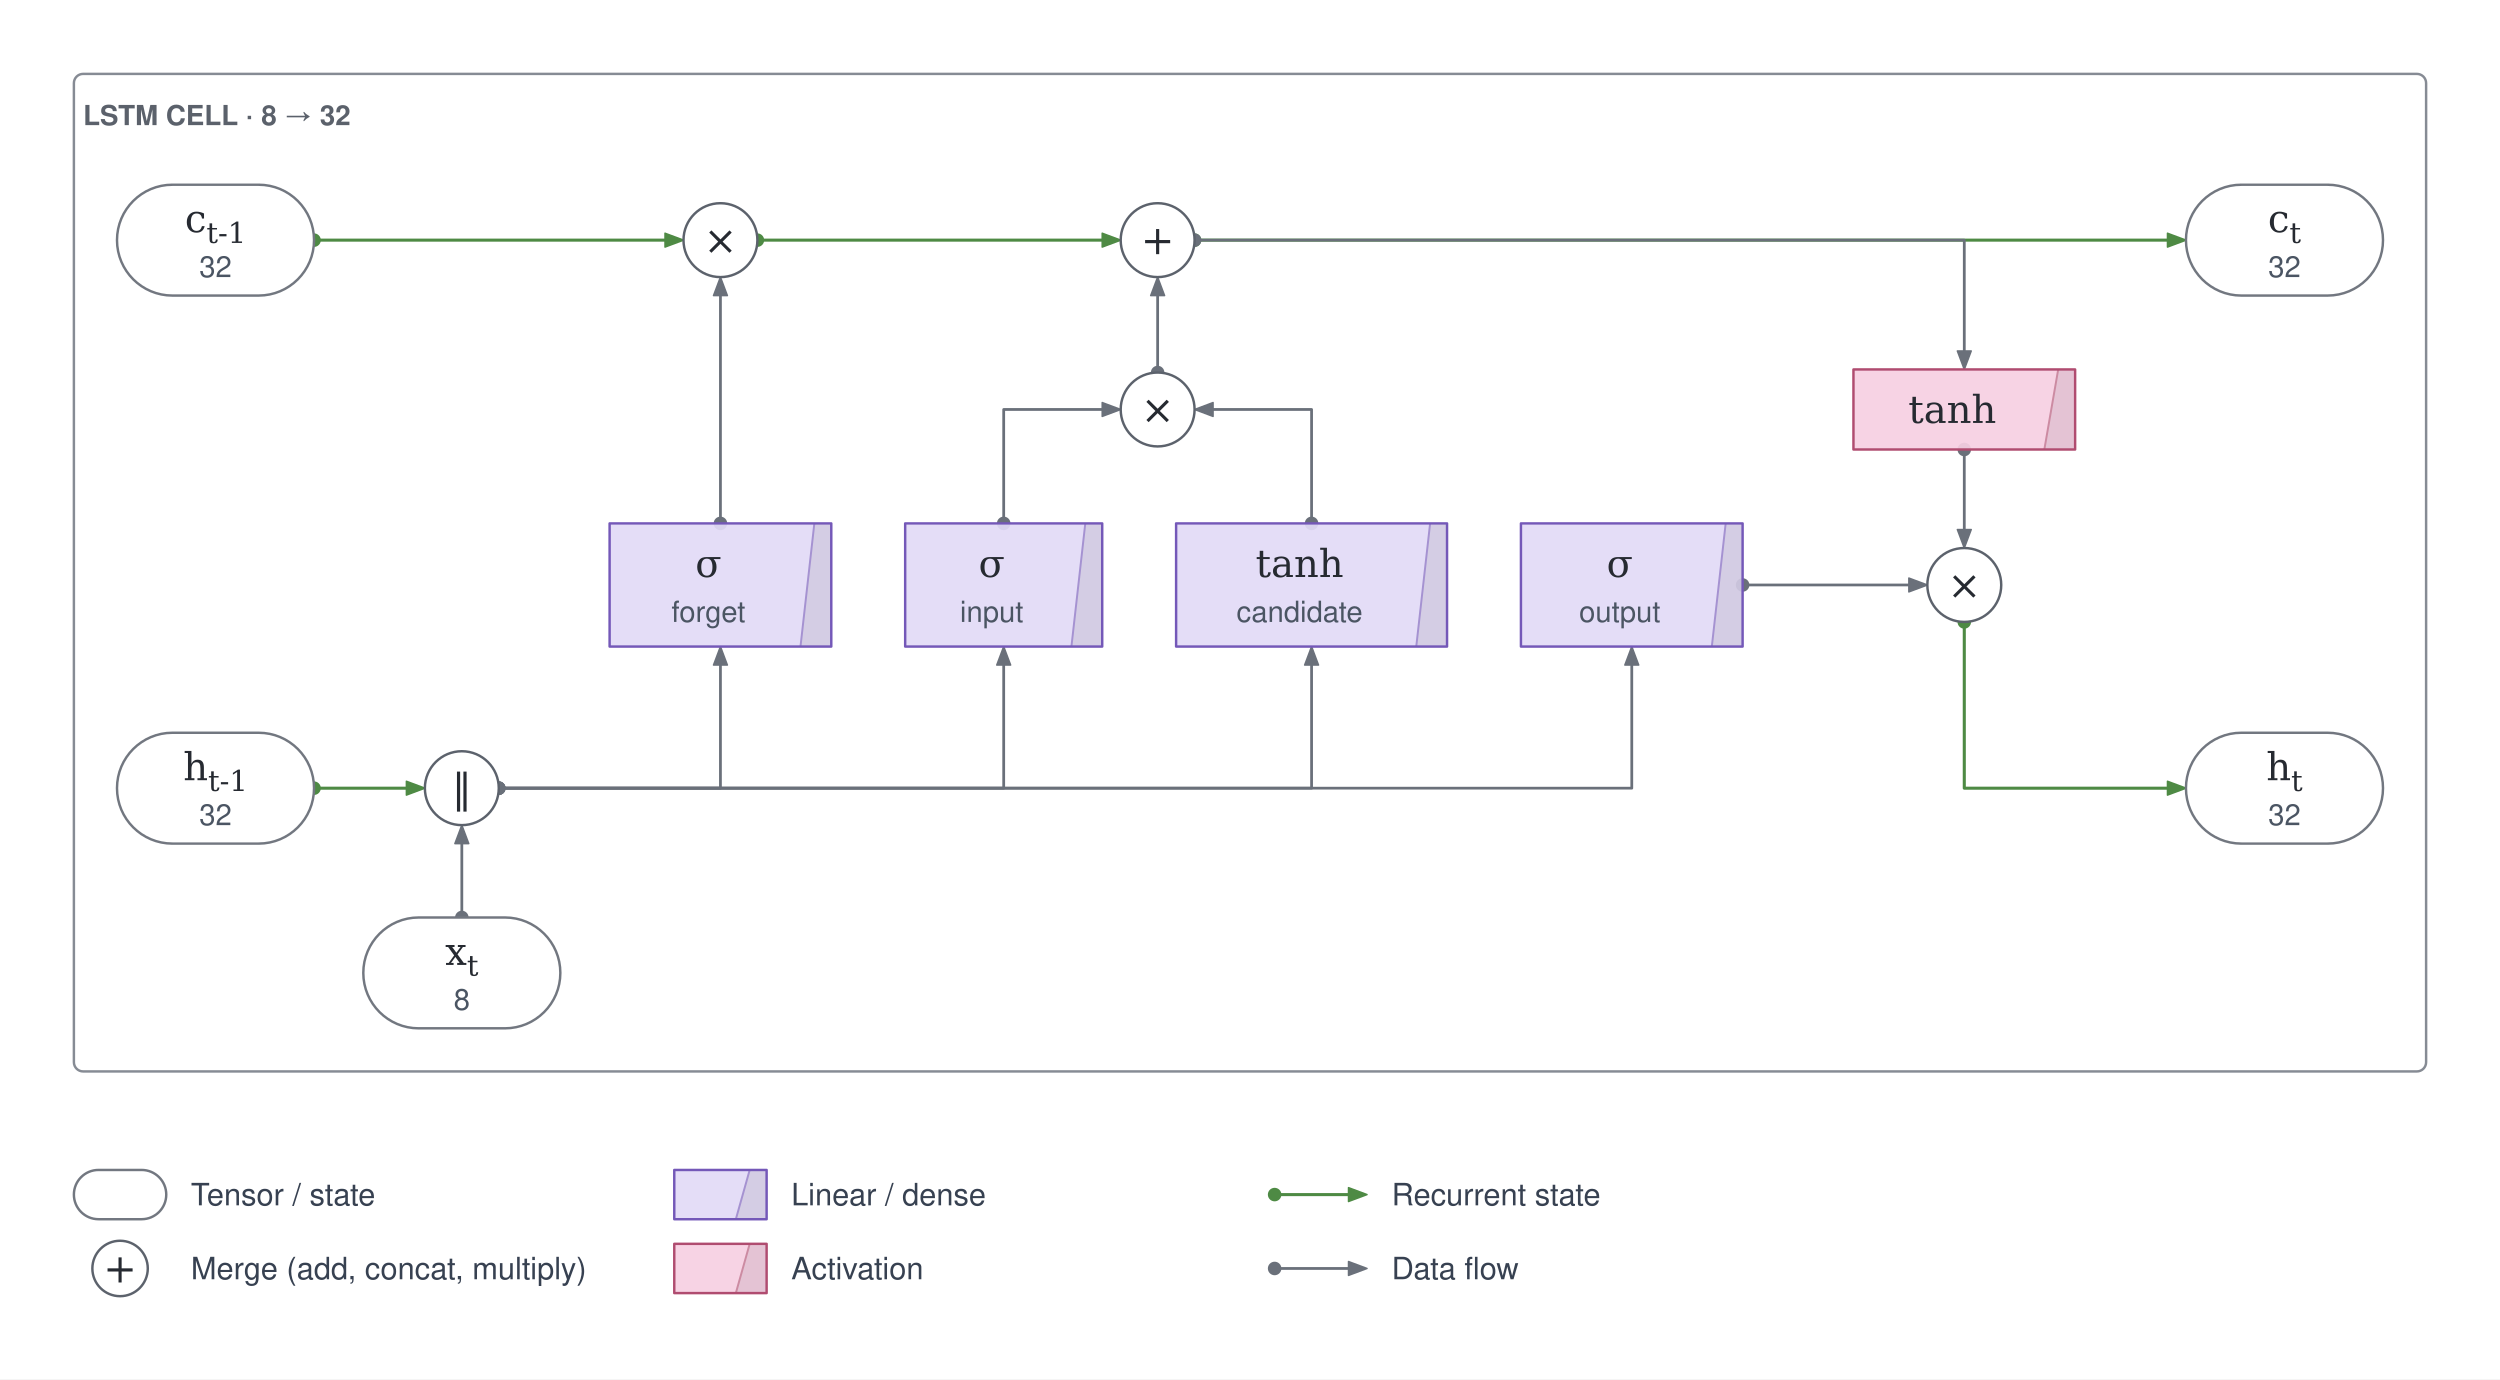
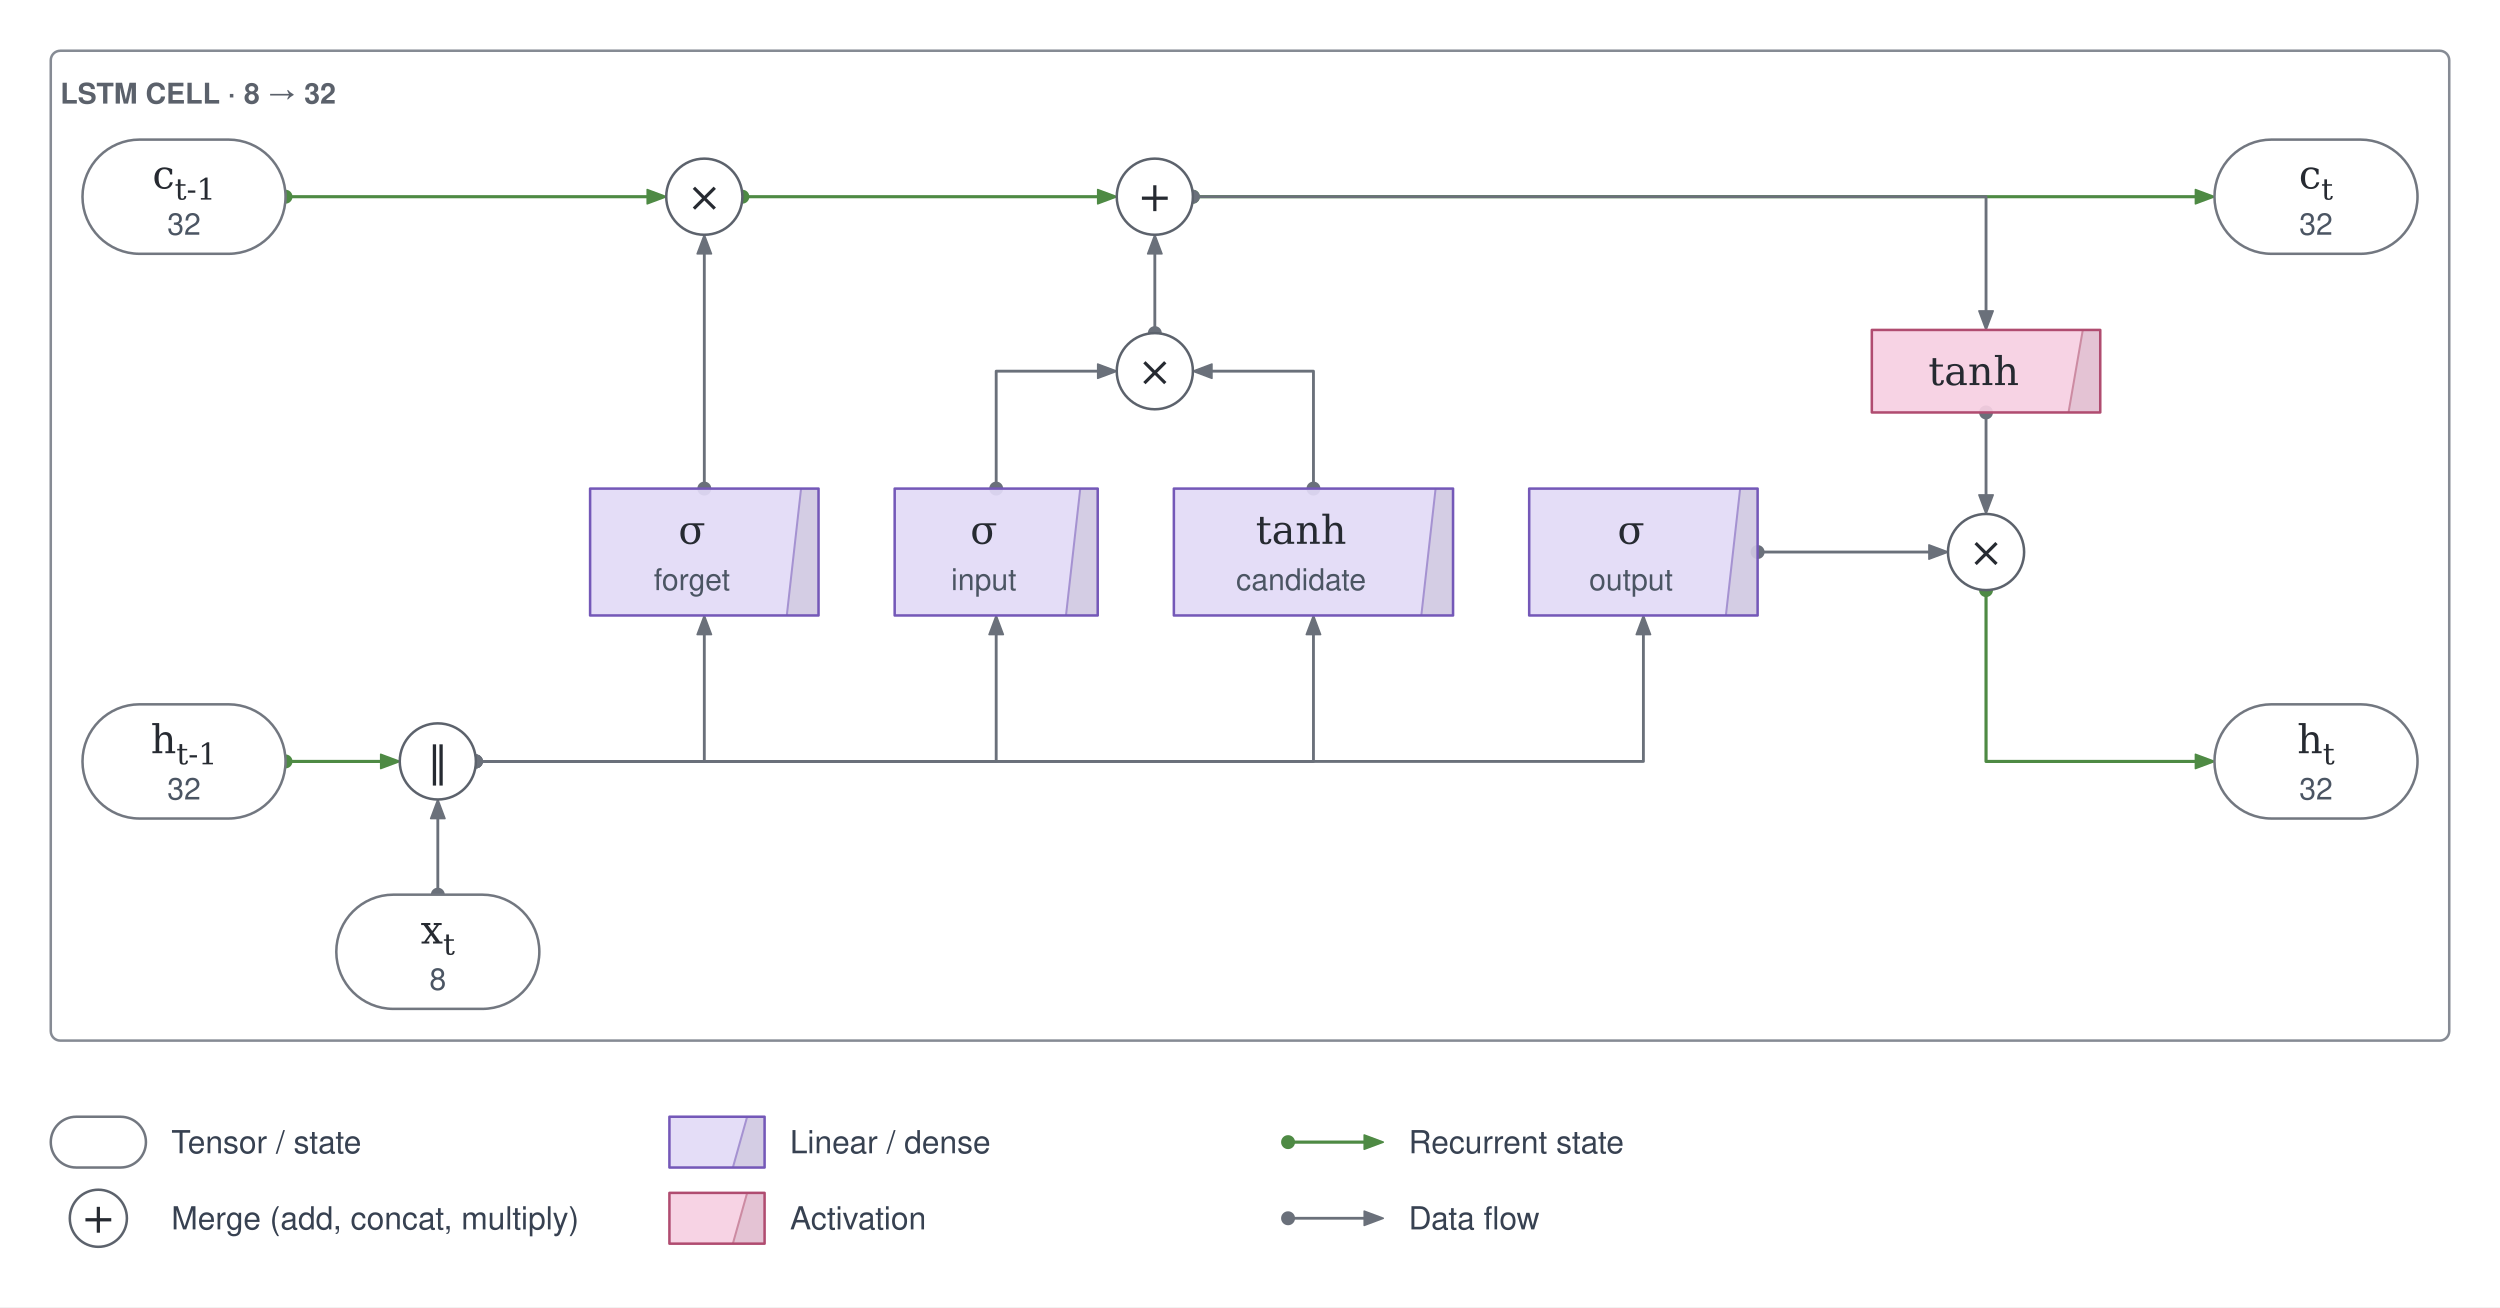
- <svg xmlns="http://www.w3.org/2000/svg" width="812" height="448" viewBox="0 0 812 448" role="img">
-   <rect x="0" y="0" width="812" height="448" fill="#ffffff" />
+ <svg xmlns="http://www.w3.org/2000/svg" width="788" height="412" viewBox="0 0 788 412" role="img">
+   <rect x="0" y="0" width="788" height="412" fill="#ffffff" />
  <g class="tg-groups">
    <g class="tg-group" data-id="cell:1">
-       <rect x="24" y="24" width="764" height="324" rx="3" fill="#ffffff" fill-opacity="0" stroke="#868b94" stroke-width="0.8" stroke-linejoin="round" />
+       <rect x="16" y="16" width="756" height="312" rx="3" fill="#ffffff" fill-opacity="0" stroke="#868b94" stroke-width="0.8" stroke-linejoin="round" />
    </g>
  </g>
  <g class="tg-edges">
    <g class="tg-edge tg-edge-state">
-       <polyline points="102,78 216.6,78" fill="none" stroke="#4e8a44" stroke-width="1" stroke-linejoin="round" />
-       <polygon points="222,78 216,80.25 216,75.75" fill="#4e8a44" stroke="#4e8a44" stroke-width="0.5" stroke-linejoin="round" />
-       <circle cx="102" cy="78" r="2.2" fill="#4e8a44" />
-     </g>
-     <g class="tg-edge tg-edge-state">
-       <polyline points="246,78 358.6,78" fill="none" stroke="#4e8a44" stroke-width="1" stroke-linejoin="round" />
-       <polygon points="364,78 358,80.25 358,75.75" fill="#4e8a44" stroke="#4e8a44" stroke-width="0.5" stroke-linejoin="round" />
-       <circle cx="246" cy="78" r="2.2" fill="#4e8a44" />
-     </g>
-     <g class="tg-edge tg-edge-state">
-       <polyline points="388,78 704.6,78" fill="none" stroke="#4e8a44" stroke-width="1" stroke-linejoin="round" />
-       <polygon points="710,78 704,80.25 704,75.75" fill="#4e8a44" stroke="#4e8a44" stroke-width="0.5" stroke-linejoin="round" />
-       <circle cx="388" cy="78" r="2.2" fill="#4e8a44" />
-     </g>
-     <g class="tg-edge tg-edge-data">
-       <polyline points="388,78 638,78 638,114.6" fill="none" stroke="#6a707a" stroke-width="0.9" stroke-linejoin="round" />
-       <polygon points="638,120 635.75,114 640.25,114" fill="#6a707a" stroke="#6a707a" stroke-width="0.5" stroke-linejoin="round" />
-       <circle cx="388" cy="78" r="2.2" fill="#6a707a" />
-     </g>
-     <g class="tg-edge tg-edge-state">
-       <polyline points="102,256 132.6,256" fill="none" stroke="#4e8a44" stroke-width="1" stroke-linejoin="round" />
-       <polygon points="138,256 132,258.25 132,253.75" fill="#4e8a44" stroke="#4e8a44" stroke-width="0.5" stroke-linejoin="round" />
-       <circle cx="102" cy="256" r="2.2" fill="#4e8a44" />
-     </g>
-     <g class="tg-edge tg-edge-data">
-       <polyline points="150,298 150,273.4" fill="none" stroke="#6a707a" stroke-width="0.9" stroke-linejoin="round" />
-       <polygon points="150,268 152.25,274 147.75,274" fill="#6a707a" stroke="#6a707a" stroke-width="0.5" stroke-linejoin="round" />
-       <circle cx="150" cy="298" r="2.2" fill="#6a707a" />
-     </g>
-     <g class="tg-edge tg-edge-data">
-       <polyline points="162,256 234,256 234,215.4" fill="none" stroke="#6a707a" stroke-width="0.9" stroke-linejoin="round" />
-       <polygon points="234,210 236.25,216 231.75,216" fill="#6a707a" stroke="#6a707a" stroke-width="0.5" stroke-linejoin="round" />
-       <circle cx="162" cy="256" r="2.2" fill="#6a707a" />
-     </g>
-     <g class="tg-edge tg-edge-data">
-       <polyline points="162,256 326,256 326,215.4" fill="none" stroke="#6a707a" stroke-width="0.9" stroke-linejoin="round" />
-       <polygon points="326,210 328.25,216 323.75,216" fill="#6a707a" stroke="#6a707a" stroke-width="0.5" stroke-linejoin="round" />
-       <circle cx="162" cy="256" r="2.2" fill="#6a707a" />
-     </g>
-     <g class="tg-edge tg-edge-data">
-       <polyline points="162,256 426,256 426,215.4" fill="none" stroke="#6a707a" stroke-width="0.9" stroke-linejoin="round" />
-       <polygon points="426,210 428.25,216 423.75,216" fill="#6a707a" stroke="#6a707a" stroke-width="0.5" stroke-linejoin="round" />
-       <circle cx="162" cy="256" r="2.2" fill="#6a707a" />
-     </g>
-     <g class="tg-edge tg-edge-data">
-       <polyline points="162,256 530,256 530,215.4" fill="none" stroke="#6a707a" stroke-width="0.9" stroke-linejoin="round" />
-       <polygon points="530,210 532.25,216 527.75,216" fill="#6a707a" stroke="#6a707a" stroke-width="0.5" stroke-linejoin="round" />
-       <circle cx="162" cy="256" r="2.2" fill="#6a707a" />
-     </g>
-     <g class="tg-edge tg-edge-data">
-       <polyline points="234,170 234,95.4" fill="none" stroke="#6a707a" stroke-width="0.9" stroke-linejoin="round" />
-       <polygon points="234,90 236.25,96 231.75,96" fill="#6a707a" stroke="#6a707a" stroke-width="0.5" stroke-linejoin="round" />
-       <circle cx="234" cy="170" r="2.2" fill="#6a707a" />
-     </g>
-     <g class="tg-edge tg-edge-data">
-       <polyline points="326,170 326,133 358.6,133" fill="none" stroke="#6a707a" stroke-width="0.9" stroke-linejoin="round" />
-       <polygon points="364,133 358,135.25 358,130.75" fill="#6a707a" stroke="#6a707a" stroke-width="0.5" stroke-linejoin="round" />
-       <circle cx="326" cy="170" r="2.2" fill="#6a707a" />
-     </g>
-     <g class="tg-edge tg-edge-data">
-       <polyline points="426,170 426,133 393.4,133" fill="none" stroke="#6a707a" stroke-width="0.9" stroke-linejoin="round" />
-       <polygon points="388,133 394,130.75 394,135.25" fill="#6a707a" stroke="#6a707a" stroke-width="0.5" stroke-linejoin="round" />
-       <circle cx="426" cy="170" r="2.2" fill="#6a707a" />
-     </g>
-     <g class="tg-edge tg-edge-data">
-       <polyline points="376,121 376,95.4" fill="none" stroke="#6a707a" stroke-width="0.9" stroke-linejoin="round" />
-       <polygon points="376,90 378.25,96 373.75,96" fill="#6a707a" stroke="#6a707a" stroke-width="0.5" stroke-linejoin="round" />
-       <circle cx="376" cy="121" r="2.2" fill="#6a707a" />
-     </g>
-     <g class="tg-edge tg-edge-data">
-       <polyline points="566,190 620.6,190" fill="none" stroke="#6a707a" stroke-width="0.9" stroke-linejoin="round" />
-       <polygon points="626,190 620,192.25 620,187.75" fill="#6a707a" stroke="#6a707a" stroke-width="0.5" stroke-linejoin="round" />
-       <circle cx="566" cy="190" r="2.2" fill="#6a707a" />
-     </g>
-     <g class="tg-edge tg-edge-data">
-       <polyline points="638,146 638,172.6" fill="none" stroke="#6a707a" stroke-width="0.9" stroke-linejoin="round" />
-       <polygon points="638,178 635.75,172 640.25,172" fill="#6a707a" stroke="#6a707a" stroke-width="0.5" stroke-linejoin="round" />
-       <circle cx="638" cy="146" r="2.2" fill="#6a707a" />
-     </g>
-     <g class="tg-edge tg-edge-state">
-       <polyline points="638,202 638,256 704.6,256" fill="none" stroke="#4e8a44" stroke-width="1" stroke-linejoin="round" />
-       <polygon points="710,256 704,258.25 704,253.75" fill="#4e8a44" stroke="#4e8a44" stroke-width="0.5" stroke-linejoin="round" />
-       <circle cx="638" cy="202" r="2.2" fill="#4e8a44" />
-     </g>
-     <g class="tg-edge tg-edge-state">
-       <polyline points="414,388 438.6,388" fill="none" stroke="#4e8a44" stroke-width="1" stroke-linejoin="round" />
-       <polygon points="444,388 438,390.25 438,385.75" fill="#4e8a44" stroke="#4e8a44" stroke-width="0.5" stroke-linejoin="round" />
-       <circle cx="414" cy="388" r="2.2" fill="#4e8a44" />
-     </g>
-     <g class="tg-edge tg-edge-data">
-       <polyline points="414,412 438.6,412" fill="none" stroke="#6a707a" stroke-width="0.9" stroke-linejoin="round" />
-       <polygon points="444,412 438,414.25 438,409.75" fill="#6a707a" stroke="#6a707a" stroke-width="0.5" stroke-linejoin="round" />
-       <circle cx="414" cy="412" r="2.2" fill="#6a707a" />
+       <polyline points="90,62 204.6,62" fill="none" stroke="#4e8a44" stroke-width="1" stroke-linejoin="round" />
+       <polygon points="210,62 204,64.25 204,59.75" fill="#4e8a44" stroke="#4e8a44" stroke-width="0.5" stroke-linejoin="round" />
+       <circle cx="90" cy="62" r="2.2" fill="#4e8a44" />
+     </g>
+     <g class="tg-edge tg-edge-state">
+       <polyline points="234,62 346.6,62" fill="none" stroke="#4e8a44" stroke-width="1" stroke-linejoin="round" />
+       <polygon points="352,62 346,64.25 346,59.75" fill="#4e8a44" stroke="#4e8a44" stroke-width="0.5" stroke-linejoin="round" />
+       <circle cx="234" cy="62" r="2.2" fill="#4e8a44" />
+     </g>
+     <g class="tg-edge tg-edge-state">
+       <polyline points="376,62 692.6,62" fill="none" stroke="#4e8a44" stroke-width="1" stroke-linejoin="round" />
+       <polygon points="698,62 692,64.25 692,59.75" fill="#4e8a44" stroke="#4e8a44" stroke-width="0.5" stroke-linejoin="round" />
+       <circle cx="376" cy="62" r="2.2" fill="#4e8a44" />
+     </g>
+     <g class="tg-edge tg-edge-data">
+       <polyline points="376,62 626,62 626,98.6" fill="none" stroke="#6a707a" stroke-width="0.9" stroke-linejoin="round" />
+       <polygon points="626,104 623.75,98 628.25,98" fill="#6a707a" stroke="#6a707a" stroke-width="0.5" stroke-linejoin="round" />
+       <circle cx="376" cy="62" r="2.2" fill="#6a707a" />
+     </g>
+     <g class="tg-edge tg-edge-state">
+       <polyline points="90,240 120.6,240" fill="none" stroke="#4e8a44" stroke-width="1" stroke-linejoin="round" />
+       <polygon points="126,240 120,242.25 120,237.75" fill="#4e8a44" stroke="#4e8a44" stroke-width="0.5" stroke-linejoin="round" />
+       <circle cx="90" cy="240" r="2.2" fill="#4e8a44" />
+     </g>
+     <g class="tg-edge tg-edge-data">
+       <polyline points="138,282 138,257.4" fill="none" stroke="#6a707a" stroke-width="0.9" stroke-linejoin="round" />
+       <polygon points="138,252 140.25,258 135.75,258" fill="#6a707a" stroke="#6a707a" stroke-width="0.5" stroke-linejoin="round" />
+       <circle cx="138" cy="282" r="2.2" fill="#6a707a" />
+     </g>
+     <g class="tg-edge tg-edge-data">
+       <polyline points="150,240 222,240 222,199.4" fill="none" stroke="#6a707a" stroke-width="0.9" stroke-linejoin="round" />
+       <polygon points="222,194 224.25,200 219.75,200" fill="#6a707a" stroke="#6a707a" stroke-width="0.5" stroke-linejoin="round" />
+       <circle cx="150" cy="240" r="2.2" fill="#6a707a" />
+     </g>
+     <g class="tg-edge tg-edge-data">
+       <polyline points="150,240 314,240 314,199.4" fill="none" stroke="#6a707a" stroke-width="0.9" stroke-linejoin="round" />
+       <polygon points="314,194 316.25,200 311.75,200" fill="#6a707a" stroke="#6a707a" stroke-width="0.5" stroke-linejoin="round" />
+       <circle cx="150" cy="240" r="2.2" fill="#6a707a" />
+     </g>
+     <g class="tg-edge tg-edge-data">
+       <polyline points="150,240 414,240 414,199.4" fill="none" stroke="#6a707a" stroke-width="0.9" stroke-linejoin="round" />
+       <polygon points="414,194 416.25,200 411.75,200" fill="#6a707a" stroke="#6a707a" stroke-width="0.5" stroke-linejoin="round" />
+       <circle cx="150" cy="240" r="2.2" fill="#6a707a" />
+     </g>
+     <g class="tg-edge tg-edge-data">
+       <polyline points="150,240 518,240 518,199.4" fill="none" stroke="#6a707a" stroke-width="0.9" stroke-linejoin="round" />
+       <polygon points="518,194 520.25,200 515.75,200" fill="#6a707a" stroke="#6a707a" stroke-width="0.5" stroke-linejoin="round" />
+       <circle cx="150" cy="240" r="2.2" fill="#6a707a" />
+     </g>
+     <g class="tg-edge tg-edge-data">
+       <polyline points="222,154 222,79.4" fill="none" stroke="#6a707a" stroke-width="0.9" stroke-linejoin="round" />
+       <polygon points="222,74 224.25,80 219.75,80" fill="#6a707a" stroke="#6a707a" stroke-width="0.5" stroke-linejoin="round" />
+       <circle cx="222" cy="154" r="2.2" fill="#6a707a" />
+     </g>
+     <g class="tg-edge tg-edge-data">
+       <polyline points="314,154 314,117 346.6,117" fill="none" stroke="#6a707a" stroke-width="0.9" stroke-linejoin="round" />
+       <polygon points="352,117 346,119.25 346,114.75" fill="#6a707a" stroke="#6a707a" stroke-width="0.5" stroke-linejoin="round" />
+       <circle cx="314" cy="154" r="2.2" fill="#6a707a" />
+     </g>
+     <g class="tg-edge tg-edge-data">
+       <polyline points="414,154 414,117 381.4,117" fill="none" stroke="#6a707a" stroke-width="0.9" stroke-linejoin="round" />
+       <polygon points="376,117 382,114.75 382,119.25" fill="#6a707a" stroke="#6a707a" stroke-width="0.5" stroke-linejoin="round" />
+       <circle cx="414" cy="154" r="2.2" fill="#6a707a" />
+     </g>
+     <g class="tg-edge tg-edge-data">
+       <polyline points="364,105 364,79.4" fill="none" stroke="#6a707a" stroke-width="0.9" stroke-linejoin="round" />
+       <polygon points="364,74 366.25,80 361.75,80" fill="#6a707a" stroke="#6a707a" stroke-width="0.5" stroke-linejoin="round" />
+       <circle cx="364" cy="105" r="2.2" fill="#6a707a" />
+     </g>
+     <g class="tg-edge tg-edge-data">
+       <polyline points="554,174 608.6,174" fill="none" stroke="#6a707a" stroke-width="0.9" stroke-linejoin="round" />
+       <polygon points="614,174 608,176.25 608,171.75" fill="#6a707a" stroke="#6a707a" stroke-width="0.5" stroke-linejoin="round" />
+       <circle cx="554" cy="174" r="2.2" fill="#6a707a" />
+     </g>
+     <g class="tg-edge tg-edge-data">
+       <polyline points="626,130 626,156.6" fill="none" stroke="#6a707a" stroke-width="0.9" stroke-linejoin="round" />
+       <polygon points="626,162 623.75,156 628.25,156" fill="#6a707a" stroke="#6a707a" stroke-width="0.5" stroke-linejoin="round" />
+       <circle cx="626" cy="130" r="2.2" fill="#6a707a" />
+     </g>
+     <g class="tg-edge tg-edge-state">
+       <polyline points="626,186 626,240 692.6,240" fill="none" stroke="#4e8a44" stroke-width="1" stroke-linejoin="round" />
+       <polygon points="698,240 692,242.25 692,237.75" fill="#4e8a44" stroke="#4e8a44" stroke-width="0.5" stroke-linejoin="round" />
+       <circle cx="626" cy="186" r="2.2" fill="#4e8a44" />
+     </g>
+     <g class="tg-edge tg-edge-state">
+       <polyline points="406,360 430.6,360" fill="none" stroke="#4e8a44" stroke-width="1" stroke-linejoin="round" />
+       <polygon points="436,360 430,362.25 430,357.75" fill="#4e8a44" stroke="#4e8a44" stroke-width="0.5" stroke-linejoin="round" />
+       <circle cx="406" cy="360" r="2.2" fill="#4e8a44" />
+     </g>
+     <g class="tg-edge tg-edge-data">
+       <polyline points="406,384 430.6,384" fill="none" stroke="#6a707a" stroke-width="0.9" stroke-linejoin="round" />
+       <polygon points="436,384 430,386.25 430,381.75" fill="#6a707a" stroke="#6a707a" stroke-width="0.5" stroke-linejoin="round" />
+       <circle cx="406" cy="384" r="2.2" fill="#6a707a" />
    </g>
  </g>
  <g class="tg-nodes">
    <g class="tg-node tg-tensor" data-id="cell:1.c_prev">
-       <rect x="38" y="60" width="64" height="36" rx="18" fill="#ffffff" stroke="#727780" stroke-width="0.8" stroke-linejoin="round" />
-       <text x="70" y="75.41" font-family="'Source Serif 4', 'Source Serif Pro', 'Georgia', 'Libertinus Serif', 'DejaVu Serif', serif" font-size="12.5" text-anchor="middle" fill="#262a31">c<tspan dy="3.5" font-size="9.38">t-1</tspan>
-       </text>
-       <text x="70" y="90.01" font-family="'Avenir Next', 'Helvetica Neue', 'Helvetica', 'Arial', 'DejaVu Sans', sans-serif" font-size="9.5" text-anchor="middle" fill="#4b5563">32</text>
+       <rect x="26" y="44" width="64" height="36" rx="18" fill="#ffffff" stroke="#727780" stroke-width="0.8" stroke-linejoin="round" />
+       <text x="58" y="59.41" font-family="'Source Serif 4', 'Source Serif Pro', 'Georgia', 'Libertinus Serif', 'DejaVu Serif', serif" font-size="12.5" text-anchor="middle" fill="#262a31">c<tspan dy="3.5" font-size="9.38">t-1</tspan>
+       </text>
+       <text x="58" y="74.01" font-family="'Avenir Next', 'Helvetica Neue', 'Helvetica', 'Arial', 'DejaVu Sans', sans-serif" font-size="9.5" text-anchor="middle" fill="#4b5563">32</text>
    </g>
    <g class="tg-node tg-tensor" data-id="cell:1.h_prev">
-       <rect x="38" y="238" width="64" height="36" rx="18" fill="#ffffff" stroke="#727780" stroke-width="0.8" stroke-linejoin="round" />
-       <text x="70" y="253.41" font-family="'Source Serif 4', 'Source Serif Pro', 'Georgia', 'Libertinus Serif', 'DejaVu Serif', serif" font-size="12.5" text-anchor="middle" fill="#262a31">h<tspan dy="3.5" font-size="9.38">t-1</tspan>
-       </text>
-       <text x="70" y="268.01" font-family="'Avenir Next', 'Helvetica Neue', 'Helvetica', 'Arial', 'DejaVu Sans', sans-serif" font-size="9.5" text-anchor="middle" fill="#4b5563">32</text>
+       <rect x="26" y="222" width="64" height="36" rx="18" fill="#ffffff" stroke="#727780" stroke-width="0.8" stroke-linejoin="round" />
+       <text x="58" y="237.41" font-family="'Source Serif 4', 'Source Serif Pro', 'Georgia', 'Libertinus Serif', 'DejaVu Serif', serif" font-size="12.5" text-anchor="middle" fill="#262a31">h<tspan dy="3.5" font-size="9.38">t-1</tspan>
+       </text>
+       <text x="58" y="252.01" font-family="'Avenir Next', 'Helvetica Neue', 'Helvetica', 'Arial', 'DejaVu Sans', sans-serif" font-size="9.5" text-anchor="middle" fill="#4b5563">32</text>
    </g>
    <g class="tg-node tg-tensor" data-id="cell:1.x">
-       <rect x="118" y="298" width="64" height="36" rx="18" fill="#ffffff" stroke="#727780" stroke-width="0.8" stroke-linejoin="round" />
-       <text x="150" y="313.41" font-family="'Source Serif 4', 'Source Serif Pro', 'Georgia', 'Libertinus Serif', 'DejaVu Serif', serif" font-size="12.5" text-anchor="middle" fill="#262a31">x<tspan dy="3.5" font-size="9.38">t</tspan>
-       </text>
-       <text x="150" y="328.01" font-family="'Avenir Next', 'Helvetica Neue', 'Helvetica', 'Arial', 'DejaVu Sans', sans-serif" font-size="9.5" text-anchor="middle" fill="#4b5563">8</text>
+       <rect x="106" y="282" width="64" height="36" rx="18" fill="#ffffff" stroke="#727780" stroke-width="0.8" stroke-linejoin="round" />
+       <text x="138" y="297.41" font-family="'Source Serif 4', 'Source Serif Pro', 'Georgia', 'Libertinus Serif', 'DejaVu Serif', serif" font-size="12.5" text-anchor="middle" fill="#262a31">x<tspan dy="3.5" font-size="9.38">t</tspan>
+       </text>
+       <text x="138" y="312.01" font-family="'Avenir Next', 'Helvetica Neue', 'Helvetica', 'Arial', 'DejaVu Sans', sans-serif" font-size="9.5" text-anchor="middle" fill="#4b5563">8</text>
    </g>
    <g class="tg-node tg-merge" data-id="cell:1.concat">
-       <circle cx="150" cy="256" r="12" fill="#ffffff" stroke="#5c626c" stroke-width="0.8" stroke-linejoin="round" />
-       <text x="150" y="260.55" font-family="'Source Serif 4', 'Source Serif Pro', 'Georgia', 'Libertinus Serif', 'DejaVu Serif', serif" font-size="13" text-anchor="middle" fill="#262a31">‖</text>
+       <circle cx="138" cy="240" r="12" fill="#ffffff" stroke="#5c626c" stroke-width="0.8" stroke-linejoin="round" />
+       <text x="138" y="244.55" font-family="'Source Serif 4', 'Source Serif Pro', 'Georgia', 'Libertinus Serif', 'DejaVu Serif', serif" font-size="13" text-anchor="middle" fill="#262a31">‖</text>
    </g>
    <g class="tg-node tg-linear" data-id="cell:1.f">
-       <polygon points="198,170 264.5,170 260,210 198,210" fill="#e2daf6" fill-opacity="0.92" />
-       <polygon points="264.5,170 270,170 270,210 260,210" fill="#d0c9e2" fill-opacity="0.92" />
-       <polyline points="264.5,170 260,210" fill="none" stroke="#a592d1" stroke-width="0.64" stroke-linejoin="round" />
-       <rect x="198" y="170" width="72" height="40" fill="none" stroke="#7458b8" stroke-width="0.8" stroke-linejoin="round" />
-       <text x="230.1" y="187.41" font-family="'Source Serif 4', 'Source Serif Pro', 'Georgia', 'Libertinus Serif', 'DejaVu Serif', serif" font-size="12.5" text-anchor="middle" fill="#262a31">σ</text>
-       <text x="230.1" y="202.01" font-family="'Avenir Next', 'Helvetica Neue', 'Helvetica', 'Arial', 'DejaVu Sans', sans-serif" font-size="9.5" text-anchor="middle" fill="#4b5563">forget</text>
+       <polygon points="186,154 252.5,154 248,194 186,194" fill="#e2daf6" fill-opacity="0.92" />
+       <polygon points="252.5,154 258,154 258,194 248,194" fill="#d0c9e2" fill-opacity="0.92" />
+       <polyline points="252.5,154 248,194" fill="none" stroke="#a592d1" stroke-width="0.64" stroke-linejoin="round" />
+       <rect x="186" y="154" width="72" height="40" fill="none" stroke="#7458b8" stroke-width="0.8" stroke-linejoin="round" />
+       <text x="218.1" y="171.41" font-family="'Source Serif 4', 'Source Serif Pro', 'Georgia', 'Libertinus Serif', 'DejaVu Serif', serif" font-size="12.5" text-anchor="middle" fill="#262a31">σ</text>
+       <text x="218.1" y="186.01" font-family="'Avenir Next', 'Helvetica Neue', 'Helvetica', 'Arial', 'DejaVu Sans', sans-serif" font-size="9.5" text-anchor="middle" fill="#4b5563">forget</text>
    </g>
    <g class="tg-node tg-linear" data-id="cell:1.i">
-       <polygon points="294,170 352.5,170 348,210 294,210" fill="#e2daf6" fill-opacity="0.92" />
-       <polygon points="352.5,170 358,170 358,210 348,210" fill="#d0c9e2" fill-opacity="0.92" />
-       <polyline points="352.5,170 348,210" fill="none" stroke="#a592d1" stroke-width="0.64" stroke-linejoin="round" />
-       <rect x="294" y="170" width="64" height="40" fill="none" stroke="#7458b8" stroke-width="0.8" stroke-linejoin="round" />
-       <text x="322.1" y="187.41" font-family="'Source Serif 4', 'Source Serif Pro', 'Georgia', 'Libertinus Serif', 'DejaVu Serif', serif" font-size="12.5" text-anchor="middle" fill="#262a31">σ</text>
-       <text x="322.1" y="202.01" font-family="'Avenir Next', 'Helvetica Neue', 'Helvetica', 'Arial', 'DejaVu Sans', sans-serif" font-size="9.5" text-anchor="middle" fill="#4b5563">input</text>
+       <polygon points="282,154 340.5,154 336,194 282,194" fill="#e2daf6" fill-opacity="0.92" />
+       <polygon points="340.5,154 346,154 346,194 336,194" fill="#d0c9e2" fill-opacity="0.92" />
+       <polyline points="340.5,154 336,194" fill="none" stroke="#a592d1" stroke-width="0.64" stroke-linejoin="round" />
+       <rect x="282" y="154" width="64" height="40" fill="none" stroke="#7458b8" stroke-width="0.8" stroke-linejoin="round" />
+       <text x="310.1" y="171.41" font-family="'Source Serif 4', 'Source Serif Pro', 'Georgia', 'Libertinus Serif', 'DejaVu Serif', serif" font-size="12.5" text-anchor="middle" fill="#262a31">σ</text>
+       <text x="310.1" y="186.01" font-family="'Avenir Next', 'Helvetica Neue', 'Helvetica', 'Arial', 'DejaVu Sans', sans-serif" font-size="9.5" text-anchor="middle" fill="#4b5563">input</text>
    </g>
    <g class="tg-node tg-linear" data-id="cell:1.g">
-       <polygon points="382,170 464.5,170 460,210 382,210" fill="#e2daf6" fill-opacity="0.92" />
-       <polygon points="464.5,170 470,170 470,210 460,210" fill="#d0c9e2" fill-opacity="0.92" />
-       <polyline points="464.5,170 460,210" fill="none" stroke="#a592d1" stroke-width="0.64" stroke-linejoin="round" />
-       <rect x="382" y="170" width="88" height="40" fill="none" stroke="#7458b8" stroke-width="0.8" stroke-linejoin="round" />
-       <text x="422.1" y="187.41" font-family="'Source Serif 4', 'Source Serif Pro', 'Georgia', 'Libertinus Serif', 'DejaVu Serif', serif" font-size="12.5" text-anchor="middle" fill="#262a31">tanh</text>
-       <text x="422.1" y="202.01" font-family="'Avenir Next', 'Helvetica Neue', 'Helvetica', 'Arial', 'DejaVu Sans', sans-serif" font-size="9.5" text-anchor="middle" fill="#4b5563">candidate</text>
+       <polygon points="370,154 452.5,154 448,194 370,194" fill="#e2daf6" fill-opacity="0.92" />
+       <polygon points="452.5,154 458,154 458,194 448,194" fill="#d0c9e2" fill-opacity="0.92" />
+       <polyline points="452.5,154 448,194" fill="none" stroke="#a592d1" stroke-width="0.64" stroke-linejoin="round" />
+       <rect x="370" y="154" width="88" height="40" fill="none" stroke="#7458b8" stroke-width="0.8" stroke-linejoin="round" />
+       <text x="410.1" y="171.41" font-family="'Source Serif 4', 'Source Serif Pro', 'Georgia', 'Libertinus Serif', 'DejaVu Serif', serif" font-size="12.5" text-anchor="middle" fill="#262a31">tanh</text>
+       <text x="410.1" y="186.01" font-family="'Avenir Next', 'Helvetica Neue', 'Helvetica', 'Arial', 'DejaVu Sans', sans-serif" font-size="9.5" text-anchor="middle" fill="#4b5563">candidate</text>
    </g>
    <g class="tg-node tg-linear" data-id="cell:1.o">
-       <polygon points="494,170 560.5,170 556,210 494,210" fill="#e2daf6" fill-opacity="0.92" />
-       <polygon points="560.5,170 566,170 566,210 556,210" fill="#d0c9e2" fill-opacity="0.92" />
-       <polyline points="560.5,170 556,210" fill="none" stroke="#a592d1" stroke-width="0.64" stroke-linejoin="round" />
-       <rect x="494" y="170" width="72" height="40" fill="none" stroke="#7458b8" stroke-width="0.8" stroke-linejoin="round" />
-       <text x="526.1" y="187.41" font-family="'Source Serif 4', 'Source Serif Pro', 'Georgia', 'Libertinus Serif', 'DejaVu Serif', serif" font-size="12.5" text-anchor="middle" fill="#262a31">σ</text>
-       <text x="526.1" y="202.01" font-family="'Avenir Next', 'Helvetica Neue', 'Helvetica', 'Arial', 'DejaVu Sans', sans-serif" font-size="9.5" text-anchor="middle" fill="#4b5563">output</text>
+       <polygon points="482,154 548.5,154 544,194 482,194" fill="#e2daf6" fill-opacity="0.92" />
+       <polygon points="548.5,154 554,154 554,194 544,194" fill="#d0c9e2" fill-opacity="0.92" />
+       <polyline points="548.5,154 544,194" fill="none" stroke="#a592d1" stroke-width="0.64" stroke-linejoin="round" />
+       <rect x="482" y="154" width="72" height="40" fill="none" stroke="#7458b8" stroke-width="0.8" stroke-linejoin="round" />
+       <text x="514.1" y="171.41" font-family="'Source Serif 4', 'Source Serif Pro', 'Georgia', 'Libertinus Serif', 'DejaVu Serif', serif" font-size="12.5" text-anchor="middle" fill="#262a31">σ</text>
+       <text x="514.1" y="186.01" font-family="'Avenir Next', 'Helvetica Neue', 'Helvetica', 'Arial', 'DejaVu Sans', sans-serif" font-size="9.5" text-anchor="middle" fill="#4b5563">output</text>
    </g>
    <g class="tg-node tg-merge" data-id="cell:1.mul_f">
-       <circle cx="234" cy="78" r="12" fill="#ffffff" stroke="#5c626c" stroke-width="0.8" stroke-linejoin="round" />
-       <text x="234" y="82.55" font-family="'Source Serif 4', 'Source Serif Pro', 'Georgia', 'Libertinus Serif', 'DejaVu Serif', serif" font-size="13" text-anchor="middle" fill="#262a31">×</text>
+       <circle cx="222" cy="62" r="12" fill="#ffffff" stroke="#5c626c" stroke-width="0.8" stroke-linejoin="round" />
+       <text x="222" y="66.55" font-family="'Source Serif 4', 'Source Serif Pro', 'Georgia', 'Libertinus Serif', 'DejaVu Serif', serif" font-size="13" text-anchor="middle" fill="#262a31">×</text>
    </g>
    <g class="tg-node tg-merge" data-id="cell:1.mul_ig">
-       <circle cx="376" cy="133" r="12" fill="#ffffff" stroke="#5c626c" stroke-width="0.8" stroke-linejoin="round" />
-       <text x="376" y="137.55" font-family="'Source Serif 4', 'Source Serif Pro', 'Georgia', 'Libertinus Serif', 'DejaVu Serif', serif" font-size="13" text-anchor="middle" fill="#262a31">×</text>
+       <circle cx="364" cy="117" r="12" fill="#ffffff" stroke="#5c626c" stroke-width="0.8" stroke-linejoin="round" />
+       <text x="364" y="121.55" font-family="'Source Serif 4', 'Source Serif Pro', 'Georgia', 'Libertinus Serif', 'DejaVu Serif', serif" font-size="13" text-anchor="middle" fill="#262a31">×</text>
    </g>
    <g class="tg-node tg-merge" data-id="cell:1.add_c">
-       <circle cx="376" cy="78" r="12" fill="#ffffff" stroke="#5c626c" stroke-width="0.8" stroke-linejoin="round" />
-       <text x="376" y="82.55" font-family="'Source Serif 4', 'Source Serif Pro', 'Georgia', 'Libertinus Serif', 'DejaVu Serif', serif" font-size="13" text-anchor="middle" fill="#262a31">+</text>
+       <circle cx="364" cy="62" r="12" fill="#ffffff" stroke="#5c626c" stroke-width="0.8" stroke-linejoin="round" />
+       <text x="364" y="66.55" font-family="'Source Serif 4', 'Source Serif Pro', 'Georgia', 'Libertinus Serif', 'DejaVu Serif', serif" font-size="13" text-anchor="middle" fill="#262a31">+</text>
    </g>
    <g class="tg-node tg-activation" data-id="cell:1.tanh_c">
-       <polygon points="602,120 668.5,120 664,146 602,146" fill="#f6cfe2" fill-opacity="0.92" />
-       <polygon points="668.5,120 674,120 674,146 664,146" fill="#e2bed0" fill-opacity="0.92" />
-       <polyline points="668.5,120 664,146" fill="none" stroke="#cc8ba2" stroke-width="0.64" stroke-linejoin="round" />
-       <rect x="602" y="120" width="72" height="26" fill="none" stroke="#b04c70" stroke-width="0.8" stroke-linejoin="round" />
-       <text x="634.1" y="137.38" font-family="'Source Serif 4', 'Source Serif Pro', 'Georgia', 'Libertinus Serif', 'DejaVu Serif', serif" font-size="12.5" text-anchor="middle" fill="#262a31">tanh</text>
+       <polygon points="590,104 656.5,104 652,130 590,130" fill="#f6cfe2" fill-opacity="0.92" />
+       <polygon points="656.5,104 662,104 662,130 652,130" fill="#e2bed0" fill-opacity="0.92" />
+       <polyline points="656.5,104 652,130" fill="none" stroke="#cc8ba2" stroke-width="0.64" stroke-linejoin="round" />
+       <rect x="590" y="104" width="72" height="26" fill="none" stroke="#b04c70" stroke-width="0.8" stroke-linejoin="round" />
+       <text x="622.1" y="121.38" font-family="'Source Serif 4', 'Source Serif Pro', 'Georgia', 'Libertinus Serif', 'DejaVu Serif', serif" font-size="12.5" text-anchor="middle" fill="#262a31">tanh</text>
    </g>
    <g class="tg-node tg-merge" data-id="cell:1.mul_o">
-       <circle cx="638" cy="190" r="12" fill="#ffffff" stroke="#5c626c" stroke-width="0.8" stroke-linejoin="round" />
-       <text x="638" y="194.55" font-family="'Source Serif 4', 'Source Serif Pro', 'Georgia', 'Libertinus Serif', 'DejaVu Serif', serif" font-size="13" text-anchor="middle" fill="#262a31">×</text>
+       <circle cx="626" cy="174" r="12" fill="#ffffff" stroke="#5c626c" stroke-width="0.8" stroke-linejoin="round" />
+       <text x="626" y="178.55" font-family="'Source Serif 4', 'Source Serif Pro', 'Georgia', 'Libertinus Serif', 'DejaVu Serif', serif" font-size="13" text-anchor="middle" fill="#262a31">×</text>
    </g>
    <g class="tg-node tg-tensor" data-id="cell:1.c">
-       <rect x="710" y="60" width="64" height="36" rx="18" fill="#ffffff" stroke="#727780" stroke-width="0.8" stroke-linejoin="round" />
-       <text x="742" y="75.41" font-family="'Source Serif 4', 'Source Serif Pro', 'Georgia', 'Libertinus Serif', 'DejaVu Serif', serif" font-size="12.5" text-anchor="middle" fill="#262a31">c<tspan dy="3.5" font-size="9.38">t</tspan>
-       </text>
-       <text x="742" y="90.01" font-family="'Avenir Next', 'Helvetica Neue', 'Helvetica', 'Arial', 'DejaVu Sans', sans-serif" font-size="9.5" text-anchor="middle" fill="#4b5563">32</text>
+       <rect x="698" y="44" width="64" height="36" rx="18" fill="#ffffff" stroke="#727780" stroke-width="0.8" stroke-linejoin="round" />
+       <text x="730" y="59.41" font-family="'Source Serif 4', 'Source Serif Pro', 'Georgia', 'Libertinus Serif', 'DejaVu Serif', serif" font-size="12.5" text-anchor="middle" fill="#262a31">c<tspan dy="3.5" font-size="9.38">t</tspan>
+       </text>
+       <text x="730" y="74.01" font-family="'Avenir Next', 'Helvetica Neue', 'Helvetica', 'Arial', 'DejaVu Sans', sans-serif" font-size="9.5" text-anchor="middle" fill="#4b5563">32</text>
    </g>
    <g class="tg-node tg-tensor" data-id="cell:1.h">
-       <rect x="710" y="238" width="64" height="36" rx="18" fill="#ffffff" stroke="#727780" stroke-width="0.8" stroke-linejoin="round" />
-       <text x="742" y="253.41" font-family="'Source Serif 4', 'Source Serif Pro', 'Georgia', 'Libertinus Serif', 'DejaVu Serif', serif" font-size="12.5" text-anchor="middle" fill="#262a31">h<tspan dy="3.5" font-size="9.38">t</tspan>
-       </text>
-       <text x="742" y="268.01" font-family="'Avenir Next', 'Helvetica Neue', 'Helvetica', 'Arial', 'DejaVu Sans', sans-serif" font-size="9.5" text-anchor="middle" fill="#4b5563">32</text>
+       <rect x="698" y="222" width="64" height="36" rx="18" fill="#ffffff" stroke="#727780" stroke-width="0.8" stroke-linejoin="round" />
+       <text x="730" y="237.41" font-family="'Source Serif 4', 'Source Serif Pro', 'Georgia', 'Libertinus Serif', 'DejaVu Serif', serif" font-size="12.5" text-anchor="middle" fill="#262a31">h<tspan dy="3.5" font-size="9.38">t</tspan>
+       </text>
+       <text x="730" y="252.01" font-family="'Avenir Next', 'Helvetica Neue', 'Helvetica', 'Arial', 'DejaVu Sans', sans-serif" font-size="9.5" text-anchor="middle" fill="#4b5563">32</text>
    </g>
    <g class="tg-node tg-tensor" data-id="legend:0:tensor">
-       <rect x="24" y="380" width="30" height="16" rx="8" fill="#ffffff" stroke="#727780" stroke-width="0.8" stroke-linejoin="round" />
+       <rect x="16" y="352" width="30" height="16" rx="8" fill="#ffffff" stroke="#727780" stroke-width="0.8" stroke-linejoin="round" />
    </g>
    <g class="tg-node tg-merge" data-id="legend:1:merge">
-       <circle cx="39" cy="412" r="9" fill="#ffffff" stroke="#5c626c" stroke-width="0.8" stroke-linejoin="round" />
-       <text x="39" y="416.55" font-family="'Source Serif 4', 'Source Serif Pro', 'Georgia', 'Libertinus Serif', 'DejaVu Serif', serif" font-size="13" text-anchor="middle" fill="#262a31">+</text>
+       <circle cx="31" cy="384" r="9" fill="#ffffff" stroke="#5c626c" stroke-width="0.8" stroke-linejoin="round" />
+       <text x="31" y="388.55" font-family="'Source Serif 4', 'Source Serif Pro', 'Georgia', 'Libertinus Serif', 'DejaVu Serif', serif" font-size="13" text-anchor="middle" fill="#262a31">+</text>
    </g>
    <g class="tg-node tg-linear" data-id="legend:2:linear">
-       <polygon points="219,380 243.5,380 239,396 219,396" fill="#e2daf6" fill-opacity="0.92" />
-       <polygon points="243.5,380 249,380 249,396 239,396" fill="#d0c9e2" fill-opacity="0.92" />
-       <polyline points="243.5,380 239,396" fill="none" stroke="#a592d1" stroke-width="0.64" stroke-linejoin="round" />
-       <rect x="219" y="380" width="30" height="16" fill="none" stroke="#7458b8" stroke-width="0.8" stroke-linejoin="round" />
+       <polygon points="211,352 235.5,352 231,368 211,368" fill="#e2daf6" fill-opacity="0.92" />
+       <polygon points="235.5,352 241,352 241,368 231,368" fill="#d0c9e2" fill-opacity="0.92" />
+       <polyline points="235.5,352 231,368" fill="none" stroke="#a592d1" stroke-width="0.64" stroke-linejoin="round" />
+       <rect x="211" y="352" width="30" height="16" fill="none" stroke="#7458b8" stroke-width="0.8" stroke-linejoin="round" />
    </g>
    <g class="tg-node tg-activation" data-id="legend:3:activation">
-       <polygon points="219,404 243.5,404 239,420 219,420" fill="#f6cfe2" fill-opacity="0.92" />
-       <polygon points="243.5,404 249,404 249,420 239,420" fill="#e2bed0" fill-opacity="0.92" />
-       <polyline points="243.5,404 239,420" fill="none" stroke="#cc8ba2" stroke-width="0.64" stroke-linejoin="round" />
-       <rect x="219" y="404" width="30" height="16" fill="none" stroke="#b04c70" stroke-width="0.8" stroke-linejoin="round" />
+       <polygon points="211,376 235.5,376 231,392 211,392" fill="#f6cfe2" fill-opacity="0.92" />
+       <polygon points="235.5,376 241,376 241,392 231,392" fill="#e2bed0" fill-opacity="0.92" />
+       <polyline points="235.5,376 231,392" fill="none" stroke="#cc8ba2" stroke-width="0.64" stroke-linejoin="round" />
+       <rect x="211" y="376" width="30" height="16" fill="none" stroke="#b04c70" stroke-width="0.8" stroke-linejoin="round" />
    </g>
  </g>
  <g class="tg-labels">
-     <rect x="25" y="30.1" width="98.35" height="14.8" rx="2" fill="#ffffff" />
-     <text x="27" y="40.65" font-family="'Avenir Next', 'Helvetica Neue', 'Helvetica', 'Arial', 'DejaVu Sans', sans-serif" font-size="9" font-weight="600" fill="#5b616b">LSTM CELL · 8 → 32</text>
-     <text x="62" y="391.5" font-family="'Avenir Next', 'Helvetica Neue', 'Helvetica', 'Arial', 'DejaVu Sans', sans-serif" font-size="10" fill="#374151">Tensor / state</text>
-     <text x="62" y="415.5" font-family="'Avenir Next', 'Helvetica Neue', 'Helvetica', 'Arial', 'DejaVu Sans', sans-serif" font-size="10" fill="#374151">Merge (add, concat, multiply)</text>
-     <text x="257" y="391.5" font-family="'Avenir Next', 'Helvetica Neue', 'Helvetica', 'Arial', 'DejaVu Sans', sans-serif" font-size="10" fill="#374151">Linear / dense</text>
-     <text x="257" y="415.5" font-family="'Avenir Next', 'Helvetica Neue', 'Helvetica', 'Arial', 'DejaVu Sans', sans-serif" font-size="10" fill="#374151">Activation</text>
-     <text x="452" y="391.5" font-family="'Avenir Next', 'Helvetica Neue', 'Helvetica', 'Arial', 'DejaVu Sans', sans-serif" font-size="10" fill="#374151">Recurrent state</text>
-     <text x="452" y="415.5" font-family="'Avenir Next', 'Helvetica Neue', 'Helvetica', 'Arial', 'DejaVu Sans', sans-serif" font-size="10" fill="#374151">Data flow</text>
+     <rect x="17" y="22.1" width="98.35" height="14.8" rx="2" fill="#ffffff" />
+     <text x="19" y="32.65" font-family="'Avenir Next', 'Helvetica Neue', 'Helvetica', 'Arial', 'DejaVu Sans', sans-serif" font-size="9" font-weight="600" fill="#5b616b">LSTM CELL · 8 → 32</text>
+     <text x="54" y="363.5" font-family="'Avenir Next', 'Helvetica Neue', 'Helvetica', 'Arial', 'DejaVu Sans', sans-serif" font-size="10" fill="#374151">Tensor / state</text>
+     <text x="54" y="387.5" font-family="'Avenir Next', 'Helvetica Neue', 'Helvetica', 'Arial', 'DejaVu Sans', sans-serif" font-size="10" fill="#374151">Merge (add, concat, multiply)</text>
+     <text x="249" y="363.5" font-family="'Avenir Next', 'Helvetica Neue', 'Helvetica', 'Arial', 'DejaVu Sans', sans-serif" font-size="10" fill="#374151">Linear / dense</text>
+     <text x="249" y="387.5" font-family="'Avenir Next', 'Helvetica Neue', 'Helvetica', 'Arial', 'DejaVu Sans', sans-serif" font-size="10" fill="#374151">Activation</text>
+     <text x="444" y="363.5" font-family="'Avenir Next', 'Helvetica Neue', 'Helvetica', 'Arial', 'DejaVu Sans', sans-serif" font-size="10" fill="#374151">Recurrent state</text>
+     <text x="444" y="387.5" font-family="'Avenir Next', 'Helvetica Neue', 'Helvetica', 'Arial', 'DejaVu Sans', sans-serif" font-size="10" fill="#374151">Data flow</text>
  </g>
</svg>
